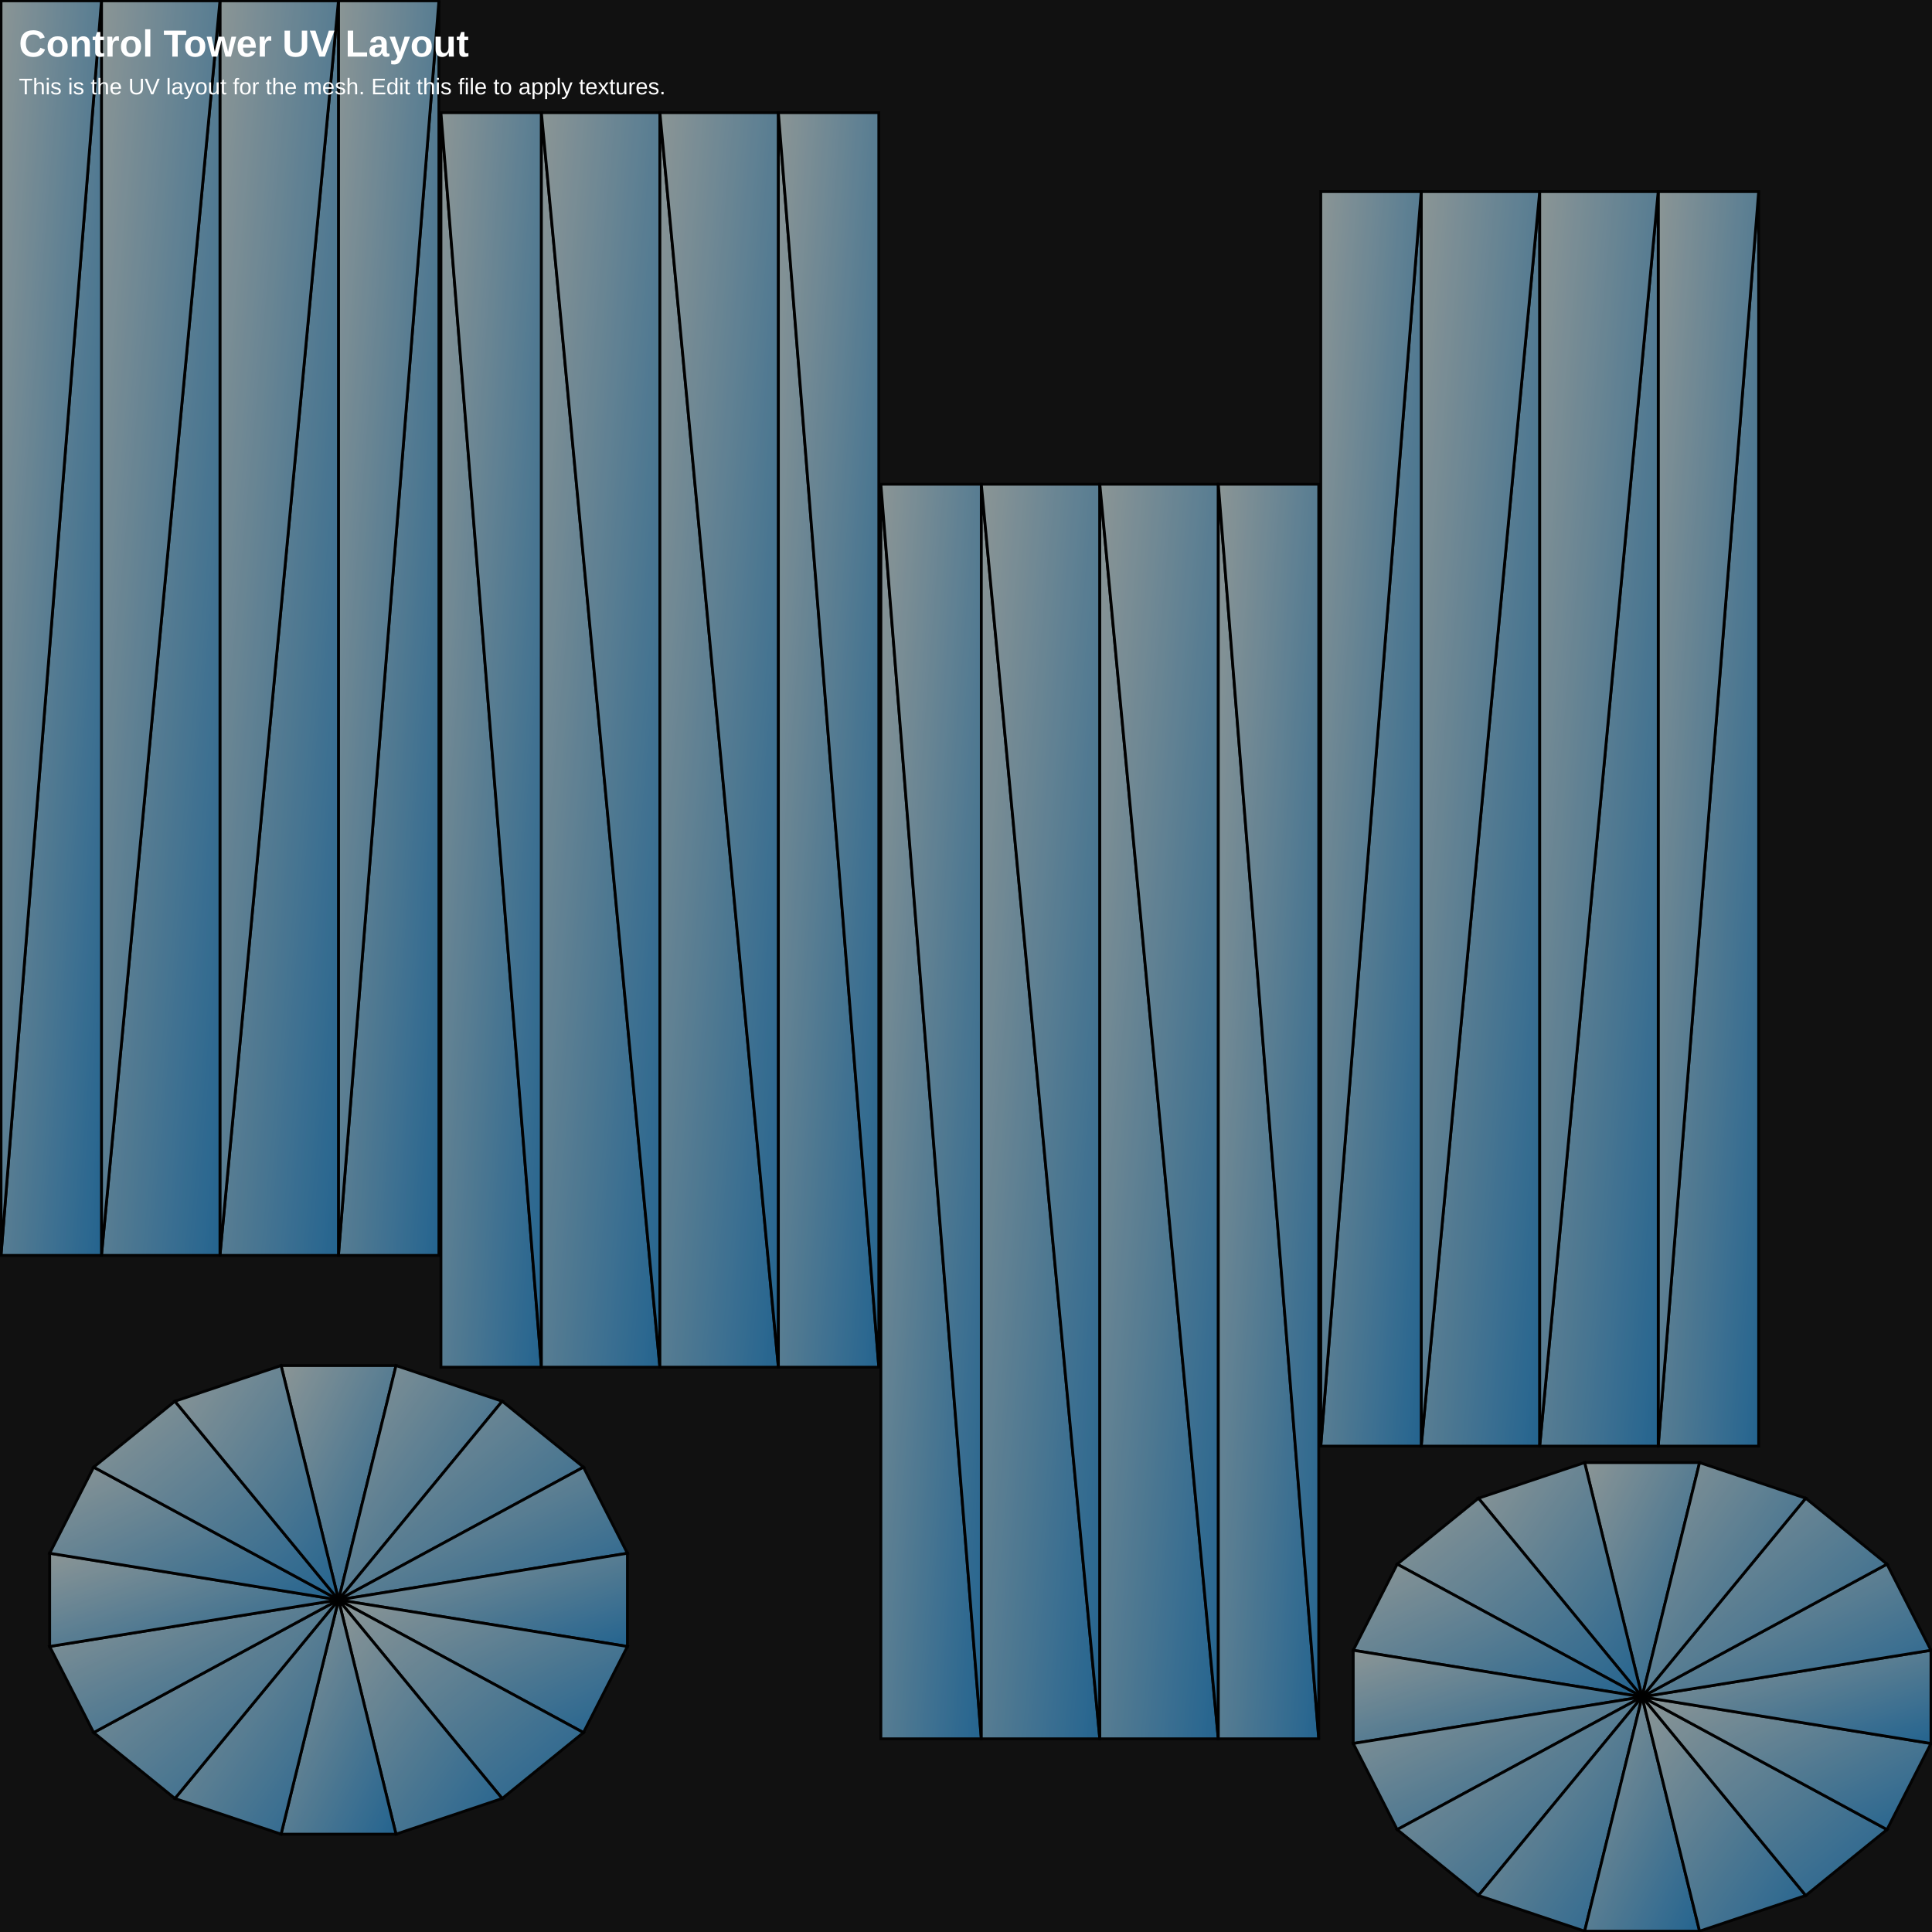
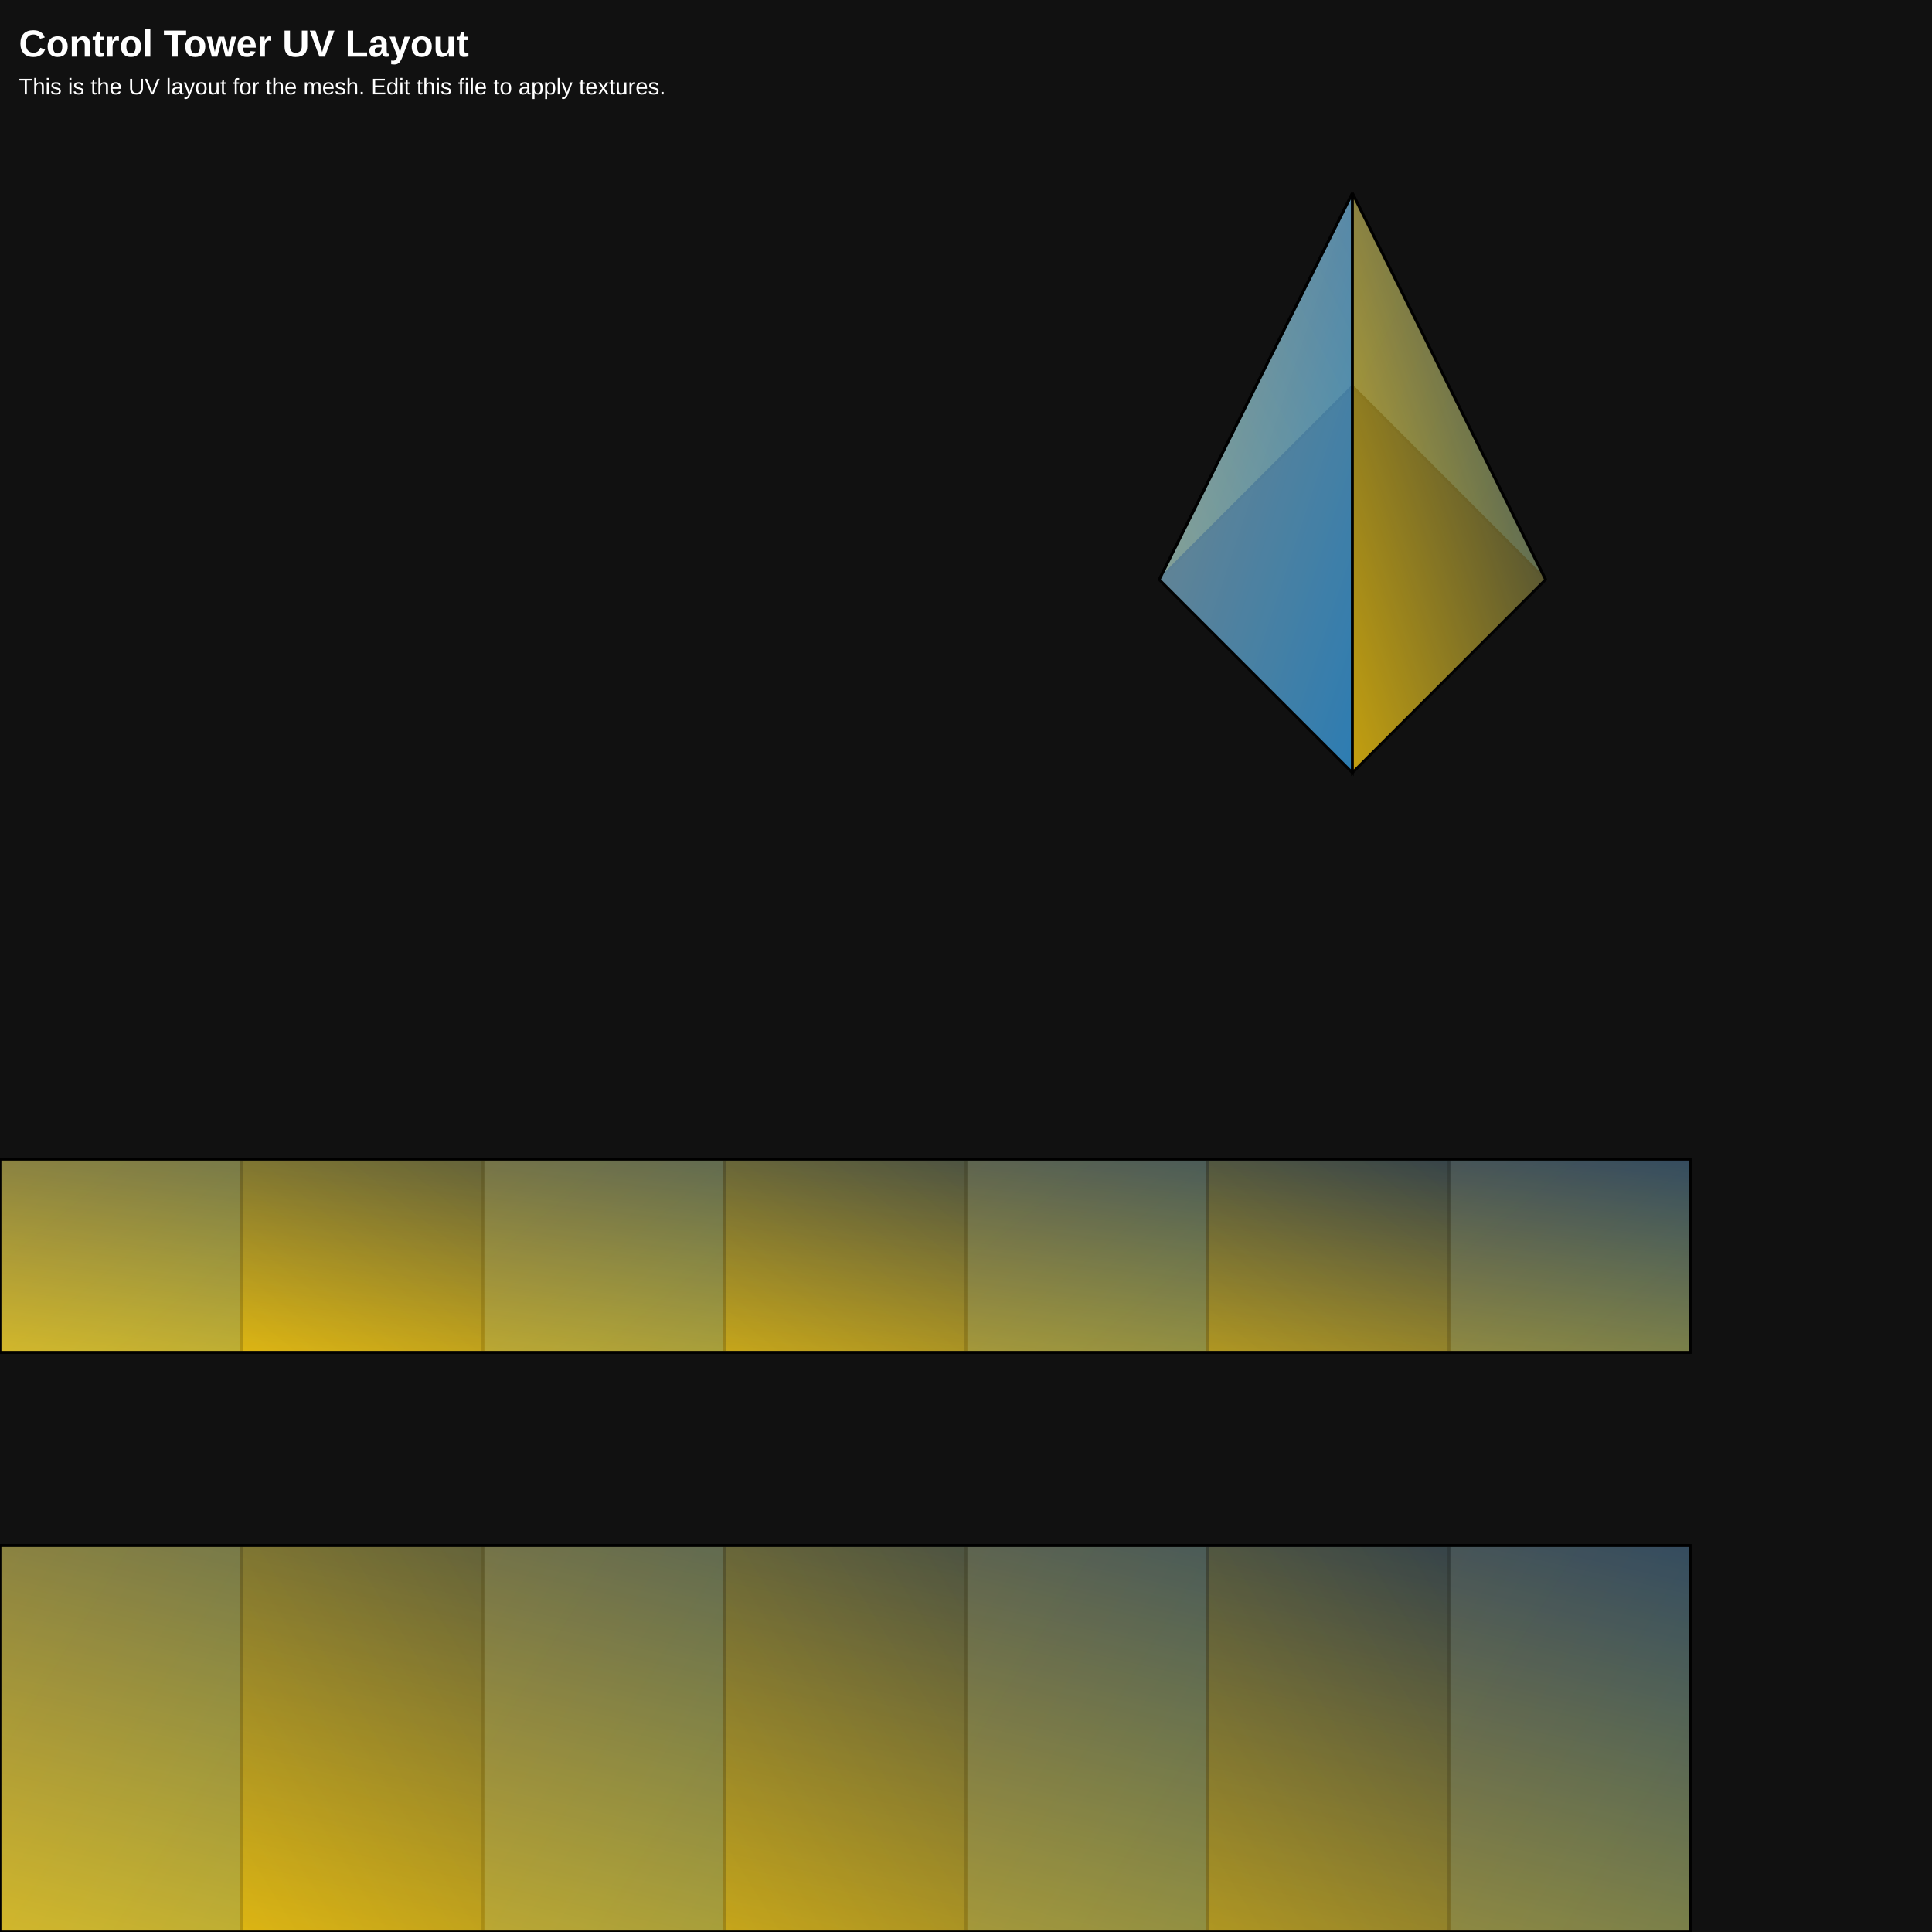
<svg xmlns="http://www.w3.org/2000/svg" width="1024" height="1024">
  <defs>
-     <linearGradient id="semantic_gradient" x1="0%" y1="0%" x2="100%" y2="100%">
-       <stop offset="0%" stop-color="#AAB7B7" />
-       <stop offset="100%" stop-color="#2979AF" />
+     <linearGradient id="primary_gradient" x1="0%" y1="0%" x2="100%" y2="100%">
+       <stop offset="0%" stop-color="#95A5A6" />
+       <stop offset="100%" stop-color="#3498DB" />
+     </linearGradient>
+     <linearGradient id="secondary_gradient" x1="0%" y1="100%" x2="100%" y2="0%">
+       <stop offset="0%" stop-color="#F1C40F" />
+       <stop offset="100%" stop-color="#2C3E50" />
    </linearGradient>
  </defs>
  <rect width="100%" height="100%" fill="#111" />
-   <polygon points="900.803,775.19 870.346,899.377 839.889,775.19" fill="url(#semantic_gradient)" stroke="#000" stroke-width="1.5" opacity="0.8" />
-   <polygon points="816.084,766.475 753.28,766.475 816.084,101.529" fill="url(#semantic_gradient)" stroke="#000" stroke-width="1.5" opacity="0.8" />
-   <polygon points="816.084,101.529 753.28,766.475 753.28,101.529" fill="url(#semantic_gradient)" stroke="#000" stroke-width="1.5" opacity="0.8" />
-   <polygon points="148.985,723.772 209.899,723.772 179.442,847.959" fill="url(#semantic_gradient)" stroke="#000" stroke-width="1.5" opacity="0.8" />
-   <polygon points="839.889,775.19 870.346,899.377 783.613,794.096" fill="url(#semantic_gradient)" stroke="#000" stroke-width="1.5" opacity="0.8" />
-   <polygon points="753.28,766.475 700.038,766.475 753.28,101.529" fill="url(#semantic_gradient)" stroke="#000" stroke-width="1.5" opacity="0.8" />
-   <polygon points="753.28,101.529 700.038,766.475 700.038,101.529" fill="url(#semantic_gradient)" stroke="#000" stroke-width="1.5" opacity="0.8" />
-   <polygon points="209.899,723.772 266.175,742.678 179.442,847.959" fill="url(#semantic_gradient)" stroke="#000" stroke-width="1.5" opacity="0.8" />
-   <polygon points="783.613,794.096 870.346,899.377 740.54,829.031" fill="url(#semantic_gradient)" stroke="#000" stroke-width="1.5" opacity="0.8" />
-   <polygon points="232.63,665.382 179.387,665.382 232.63,0.436" fill="url(#semantic_gradient)" stroke="#000" stroke-width="1.5" opacity="0.8" />
-   <polygon points="232.63,0.436 179.387,665.382 179.387,0.436" fill="url(#semantic_gradient)" stroke="#000" stroke-width="1.5" opacity="0.8" />
-   <polygon points="266.175,742.678 309.248,777.613 179.442,847.959" fill="url(#semantic_gradient)" stroke="#000" stroke-width="1.5" opacity="0.8" />
-   <polygon points="740.54,829.031 870.346,899.377 717.23,874.675" fill="url(#semantic_gradient)" stroke="#000" stroke-width="1.5" opacity="0.8" />
-   <polygon points="179.387,665.382 116.583,665.382 179.387,0.436" fill="url(#semantic_gradient)" stroke="#000" stroke-width="1.5" opacity="0.8" />
-   <polygon points="179.387,0.436 116.583,665.382 116.583,0.436" fill="url(#semantic_gradient)" stroke="#000" stroke-width="1.5" opacity="0.8" />
-   <polygon points="309.248,777.613 332.558,823.257 179.442,847.959" fill="url(#semantic_gradient)" stroke="#000" stroke-width="1.5" opacity="0.8" />
-   <polygon points="717.23,874.675 870.346,899.377 717.23,924.079" fill="url(#semantic_gradient)" stroke="#000" stroke-width="1.5" opacity="0.8" />
-   <polygon points="116.583,665.382 53.78,665.382 116.583,0.436" fill="url(#semantic_gradient)" stroke="#000" stroke-width="1.5" opacity="0.8" />
-   <polygon points="116.583,0.436 53.78,665.382 53.78,0.436" fill="url(#semantic_gradient)" stroke="#000" stroke-width="1.5" opacity="0.8" />
-   <polygon points="332.558,823.257 332.558,872.662 179.442,847.959" fill="url(#semantic_gradient)" stroke="#000" stroke-width="1.5" opacity="0.8" />
-   <polygon points="717.23,924.079 870.346,899.377 740.54,969.724" fill="url(#semantic_gradient)" stroke="#000" stroke-width="1.5" opacity="0.8" />
-   <polygon points="53.78,665.382 0.537,665.382 53.78,0.436" fill="url(#semantic_gradient)" stroke="#000" stroke-width="1.5" opacity="0.8" />
-   <polygon points="53.78,0.436 0.537,665.382 0.537,0.436" fill="url(#semantic_gradient)" stroke="#000" stroke-width="1.5" opacity="0.8" />
-   <polygon points="332.558,872.662 309.248,918.306 179.442,847.959" fill="url(#semantic_gradient)" stroke="#000" stroke-width="1.5" opacity="0.8" />
-   <polygon points="740.54,969.724 870.346,899.377 783.613,1004.658" fill="url(#semantic_gradient)" stroke="#000" stroke-width="1.5" opacity="0.8" />
-   <polygon points="233.704,724.643 286.947,724.643 233.704,59.697" fill="url(#semantic_gradient)" stroke="#000" stroke-width="1.5" opacity="0.8" />
-   <polygon points="233.704,59.697 286.947,724.643 286.947,59.697" fill="url(#semantic_gradient)" stroke="#000" stroke-width="1.5" opacity="0.8" />
-   <polygon points="309.248,918.306 266.175,953.24 179.442,847.959" fill="url(#semantic_gradient)" stroke="#000" stroke-width="1.5" opacity="0.8" />
-   <polygon points="783.613,1004.658 870.346,899.377 839.89,1023.564" fill="url(#semantic_gradient)" stroke="#000" stroke-width="1.5" opacity="0.8" />
-   <polygon points="286.947,724.643 349.75,724.643 286.947,59.697" fill="url(#semantic_gradient)" stroke="#000" stroke-width="1.5" opacity="0.8" />
-   <polygon points="286.947,59.697 349.75,724.643 349.75,59.697" fill="url(#semantic_gradient)" stroke="#000" stroke-width="1.5" opacity="0.8" />
-   <polygon points="266.175,953.24 209.898,972.146 179.442,847.959" fill="url(#semantic_gradient)" stroke="#000" stroke-width="1.5" opacity="0.8" />
-   <polygon points="839.89,1023.564 870.346,899.377 900.803,1023.564" fill="url(#semantic_gradient)" stroke="#000" stroke-width="1.5" opacity="0.8" />
-   <polygon points="349.75,724.643 412.554,724.643 349.75,59.697" fill="url(#semantic_gradient)" stroke="#000" stroke-width="1.5" opacity="0.8" />
-   <polygon points="349.75,59.697 412.554,724.643 412.554,59.697" fill="url(#semantic_gradient)" stroke="#000" stroke-width="1.5" opacity="0.8" />
-   <polygon points="209.898,972.146 148.985,972.146 179.442,847.959" fill="url(#semantic_gradient)" stroke="#000" stroke-width="1.5" opacity="0.8" />
-   <polygon points="900.803,1023.564 870.346,899.377 957.08,1004.658" fill="url(#semantic_gradient)" stroke="#000" stroke-width="1.5" opacity="0.8" />
-   <polygon points="412.554,724.643 465.796,724.643 412.554,59.697" fill="url(#semantic_gradient)" stroke="#000" stroke-width="1.5" opacity="0.8" />
-   <polygon points="412.554,59.697 465.796,724.643 465.796,59.697" fill="url(#semantic_gradient)" stroke="#000" stroke-width="1.5" opacity="0.8" />
-   <polygon points="148.985,972.146 92.708,953.24 179.442,847.959" fill="url(#semantic_gradient)" stroke="#000" stroke-width="1.5" opacity="0.8" />
-   <polygon points="957.08,1004.658 870.346,899.377 1000.152,969.723" fill="url(#semantic_gradient)" stroke="#000" stroke-width="1.5" opacity="0.8" />
-   <polygon points="466.871,921.6 520.113,921.6 466.871,256.654" fill="url(#semantic_gradient)" stroke="#000" stroke-width="1.5" opacity="0.8" />
-   <polygon points="466.871,256.654 520.113,921.6 520.113,256.654" fill="url(#semantic_gradient)" stroke="#000" stroke-width="1.5" opacity="0.8" />
-   <polygon points="92.708,953.24 49.636,918.305 179.442,847.959" fill="url(#semantic_gradient)" stroke="#000" stroke-width="1.5" opacity="0.8" />
-   <polygon points="1000.152,969.723 870.346,899.377 1023.463,924.079" fill="url(#semantic_gradient)" stroke="#000" stroke-width="1.5" opacity="0.8" />
-   <polygon points="520.113,921.6 582.917,921.6 520.113,256.654" fill="url(#semantic_gradient)" stroke="#000" stroke-width="1.5" opacity="0.8" />
-   <polygon points="520.113,256.654 582.917,921.6 582.917,256.654" fill="url(#semantic_gradient)" stroke="#000" stroke-width="1.5" opacity="0.8" />
-   <polygon points="49.636,918.305 26.325,872.661 179.442,847.959" fill="url(#semantic_gradient)" stroke="#000" stroke-width="1.5" opacity="0.8" />
-   <polygon points="1023.463,924.079 870.346,899.377 1023.463,874.675" fill="url(#semantic_gradient)" stroke="#000" stroke-width="1.5" opacity="0.8" />
-   <polygon points="582.917,921.6 645.721,921.6 582.917,256.654" fill="url(#semantic_gradient)" stroke="#000" stroke-width="1.5" opacity="0.8" />
-   <polygon points="582.917,256.654 645.721,921.6 645.721,256.654" fill="url(#semantic_gradient)" stroke="#000" stroke-width="1.5" opacity="0.8" />
-   <polygon points="26.325,872.661 26.325,823.257 179.442,847.959" fill="url(#semantic_gradient)" stroke="#000" stroke-width="1.5" opacity="0.8" />
-   <polygon points="1023.463,874.675 870.346,899.377 1000.152,829.03" fill="url(#semantic_gradient)" stroke="#000" stroke-width="1.5" opacity="0.8" />
-   <polygon points="645.721,921.6 698.963,921.6 645.721,256.654" fill="url(#semantic_gradient)" stroke="#000" stroke-width="1.5" opacity="0.8" />
-   <polygon points="645.721,256.654 698.963,921.6 698.963,256.654" fill="url(#semantic_gradient)" stroke="#000" stroke-width="1.5" opacity="0.8" />
-   <polygon points="26.325,823.257 49.636,777.613 179.442,847.959" fill="url(#semantic_gradient)" stroke="#000" stroke-width="1.5" opacity="0.8" />
-   <polygon points="1000.152,829.03 870.346,899.377 957.08,794.096" fill="url(#semantic_gradient)" stroke="#000" stroke-width="1.5" opacity="0.8" />
-   <polygon points="932.13,766.475 878.888,766.475 932.13,101.529" fill="url(#semantic_gradient)" stroke="#000" stroke-width="1.5" opacity="0.8" />
-   <polygon points="932.13,101.529 878.888,766.475 878.888,101.529" fill="url(#semantic_gradient)" stroke="#000" stroke-width="1.5" opacity="0.8" />
-   <polygon points="49.636,777.613 92.708,742.678 179.442,847.959" fill="url(#semantic_gradient)" stroke="#000" stroke-width="1.5" opacity="0.8" />
-   <polygon points="957.08,794.096 870.346,899.377 900.803,775.19" fill="url(#semantic_gradient)" stroke="#000" stroke-width="1.5" opacity="0.8" />
-   <polygon points="878.888,766.475 816.084,766.475 878.888,101.529" fill="url(#semantic_gradient)" stroke="#000" stroke-width="1.5" opacity="0.8" />
-   <polygon points="878.888,101.529 816.084,766.475 816.084,101.529" fill="url(#semantic_gradient)" stroke="#000" stroke-width="1.5" opacity="0.8" />
-   <polygon points="92.708,742.678 148.985,723.772 179.442,847.959" fill="url(#semantic_gradient)" stroke="#000" stroke-width="1.5" opacity="0.8" />
+   <polygon points="512.00,1024.00 128.00,1024.00 0.00,1024.00" fill="url(#primary_gradient)" stroke="#000" stroke-width="1.5" opacity="0.8" />
+   <polygon points="512.00,819.20 0.00,819.20 128.00,819.20" fill="url(#secondary_gradient)" stroke="#000" stroke-width="1.5" opacity="0.8" />
+   <polygon points="0.00,1024.00 128.00,1024.00 128.00,819.20 0.00,819.20" fill="url(#primary_gradient)" stroke="#000" stroke-width="1.5" opacity="0.8" />
+   <polygon points="512.00,1024.00 256.00,1024.00 128.00,1024.00" fill="url(#secondary_gradient)" stroke="#000" stroke-width="1.5" opacity="0.8" />
+   <polygon points="512.00,819.20 128.00,819.20 256.00,819.20" fill="url(#primary_gradient)" stroke="#000" stroke-width="1.5" opacity="0.8" />
+   <polygon points="128.00,1024.00 256.00,1024.00 256.00,819.20 128.00,819.20" fill="url(#secondary_gradient)" stroke="#000" stroke-width="1.5" opacity="0.8" />
+   <polygon points="512.00,1024.00 384.00,1024.00 256.00,1024.00" fill="url(#primary_gradient)" stroke="#000" stroke-width="1.5" opacity="0.8" />
+   <polygon points="512.00,819.20 256.00,819.20 384.00,819.20" fill="url(#secondary_gradient)" stroke="#000" stroke-width="1.5" opacity="0.8" />
+   <polygon points="256.00,1024.00 384.00,1024.00 384.00,819.20 256.00,819.20" fill="url(#primary_gradient)" stroke="#000" stroke-width="1.5" opacity="0.8" />
+   <polygon points="512.00,1024.00 512.00,1024.00 384.00,1024.00" fill="url(#secondary_gradient)" stroke="#000" stroke-width="1.5" opacity="0.8" />
+   <polygon points="512.00,819.20 384.00,819.20 512.00,819.20" fill="url(#primary_gradient)" stroke="#000" stroke-width="1.5" opacity="0.8" />
+   <polygon points="384.00,1024.00 512.00,1024.00 512.00,819.20 384.00,819.20" fill="url(#secondary_gradient)" stroke="#000" stroke-width="1.5" opacity="0.8" />
+   <polygon points="512.00,1024.00 640.00,1024.00 512.00,1024.00" fill="url(#primary_gradient)" stroke="#000" stroke-width="1.5" opacity="0.8" />
+   <polygon points="512.00,819.20 512.00,819.20 640.00,819.20" fill="url(#secondary_gradient)" stroke="#000" stroke-width="1.5" opacity="0.8" />
+   <polygon points="512.00,1024.00 640.00,1024.00 640.00,819.20 512.00,819.20" fill="url(#primary_gradient)" stroke="#000" stroke-width="1.5" opacity="0.8" />
+   <polygon points="512.00,1024.00 768.00,1024.00 640.00,1024.00" fill="url(#secondary_gradient)" stroke="#000" stroke-width="1.5" opacity="0.8" />
+   <polygon points="512.00,819.20 640.00,819.20 768.00,819.20" fill="url(#primary_gradient)" stroke="#000" stroke-width="1.5" opacity="0.8" />
+   <polygon points="640.00,1024.00 768.00,1024.00 768.00,819.20 640.00,819.20" fill="url(#secondary_gradient)" stroke="#000" stroke-width="1.5" opacity="0.8" />
+   <polygon points="512.00,1024.00 896.00,1024.00 768.00,1024.00" fill="url(#primary_gradient)" stroke="#000" stroke-width="1.5" opacity="0.8" />
+   <polygon points="512.00,819.20 768.00,819.20 896.00,819.20" fill="url(#secondary_gradient)" stroke="#000" stroke-width="1.5" opacity="0.8" />
+   <polygon points="768.00,1024.00 896.00,1024.00 896.00,819.20 768.00,819.20" fill="url(#primary_gradient)" stroke="#000" stroke-width="1.5" opacity="0.8" />
+   <polygon points="512.00,1024.00 0.00,1024.00 896.00,1024.00" fill="url(#secondary_gradient)" stroke="#000" stroke-width="1.5" opacity="0.8" />
+   <polygon points="512.00,819.20 896.00,819.20 0.00,819.20" fill="url(#primary_gradient)" stroke="#000" stroke-width="1.5" opacity="0.8" />
+   <polygon points="896.00,1024.00 0.00,1024.00 0.00,819.20 896.00,819.20" fill="url(#secondary_gradient)" stroke="#000" stroke-width="1.5" opacity="0.8" />
+   <polygon points="0.00,716.80 128.00,716.80 0.00,716.80" fill="url(#primary_gradient)" stroke="#000" stroke-width="1.5" opacity="0.8" />
+   <polygon points="0.00,614.40 0.00,614.40 128.00,614.40" fill="url(#secondary_gradient)" stroke="#000" stroke-width="1.5" opacity="0.8" />
+   <polygon points="0.00,716.80 128.00,716.80 128.00,614.40 0.00,614.40" fill="url(#primary_gradient)" stroke="#000" stroke-width="1.5" opacity="0.8" />
+   <polygon points="0.00,716.80 256.00,716.80 128.00,716.80" fill="url(#secondary_gradient)" stroke="#000" stroke-width="1.5" opacity="0.8" />
+   <polygon points="0.00,614.40 128.00,614.40 256.00,614.40" fill="url(#primary_gradient)" stroke="#000" stroke-width="1.5" opacity="0.8" />
+   <polygon points="128.00,716.80 256.00,716.80 256.00,614.40 128.00,614.40" fill="url(#secondary_gradient)" stroke="#000" stroke-width="1.5" opacity="0.8" />
+   <polygon points="0.00,716.80 384.00,716.80 256.00,716.80" fill="url(#primary_gradient)" stroke="#000" stroke-width="1.5" opacity="0.8" />
+   <polygon points="0.00,614.40 256.00,614.40 384.00,614.40" fill="url(#secondary_gradient)" stroke="#000" stroke-width="1.5" opacity="0.8" />
+   <polygon points="256.00,716.80 384.00,716.80 384.00,614.40 256.00,614.40" fill="url(#primary_gradient)" stroke="#000" stroke-width="1.5" opacity="0.8" />
+   <polygon points="0.00,716.80 512.00,716.80 384.00,716.80" fill="url(#secondary_gradient)" stroke="#000" stroke-width="1.5" opacity="0.8" />
+   <polygon points="0.00,614.40 384.00,614.40 512.00,614.40" fill="url(#primary_gradient)" stroke="#000" stroke-width="1.5" opacity="0.8" />
+   <polygon points="384.00,716.80 512.00,716.80 512.00,614.40 384.00,614.40" fill="url(#secondary_gradient)" stroke="#000" stroke-width="1.5" opacity="0.8" />
+   <polygon points="0.00,716.80 640.00,716.80 512.00,716.80" fill="url(#primary_gradient)" stroke="#000" stroke-width="1.5" opacity="0.8" />
+   <polygon points="0.00,614.40 512.00,614.40 640.00,614.40" fill="url(#secondary_gradient)" stroke="#000" stroke-width="1.5" opacity="0.8" />
+   <polygon points="512.00,716.80 640.00,716.80 640.00,614.40 512.00,614.40" fill="url(#primary_gradient)" stroke="#000" stroke-width="1.5" opacity="0.8" />
+   <polygon points="0.00,716.80 768.00,716.80 640.00,716.80" fill="url(#secondary_gradient)" stroke="#000" stroke-width="1.5" opacity="0.8" />
+   <polygon points="0.00,614.40 640.00,614.40 768.00,614.40" fill="url(#primary_gradient)" stroke="#000" stroke-width="1.5" opacity="0.8" />
+   <polygon points="640.00,716.80 768.00,716.80 768.00,614.40 640.00,614.40" fill="url(#secondary_gradient)" stroke="#000" stroke-width="1.5" opacity="0.8" />
+   <polygon points="0.00,716.80 896.00,716.80 768.00,716.80" fill="url(#primary_gradient)" stroke="#000" stroke-width="1.5" opacity="0.8" />
+   <polygon points="0.00,614.40 768.00,614.40 896.00,614.40" fill="url(#secondary_gradient)" stroke="#000" stroke-width="1.5" opacity="0.8" />
+   <polygon points="768.00,716.80 896.00,716.80 896.00,614.40 768.00,614.40" fill="url(#primary_gradient)" stroke="#000" stroke-width="1.5" opacity="0.8" />
+   <polygon points="0.00,716.80 0.00,716.80 896.00,716.80" fill="url(#secondary_gradient)" stroke="#000" stroke-width="1.5" opacity="0.8" />
+   <polygon points="0.00,614.40 896.00,614.40 0.00,614.40" fill="url(#primary_gradient)" stroke="#000" stroke-width="1.5" opacity="0.8" />
+   <polygon points="896.00,716.80 0.00,716.80 0.00,614.40 896.00,614.40" fill="url(#secondary_gradient)" stroke="#000" stroke-width="1.5" opacity="0.8" />
+   <polygon points="819.20,307.20 716.80,204.80 716.80,102.40" fill="url(#primary_gradient)" stroke="#000" stroke-width="1.5" opacity="0.8" />
+   <polygon points="716.80,204.80 614.40,307.20 716.80,102.40" fill="url(#secondary_gradient)" stroke="#000" stroke-width="1.5" opacity="0.8" />
+   <polygon points="614.40,307.20 716.80,409.60 716.80,102.40" fill="url(#primary_gradient)" stroke="#000" stroke-width="1.5" opacity="0.8" />
+   <polygon points="716.80,409.60 819.20,307.20 716.80,102.40" fill="url(#secondary_gradient)" stroke="#000" stroke-width="1.5" opacity="0.8" />
  <text x="10" y="30" fill="white" font-family="Arial" font-size="20" font-weight="bold">Control Tower UV Layout</text>
  <text x="10" y="50" fill="#fff" font-family="Arial" font-size="12">This is the UV layout for the mesh. Edit this file to apply textures.</text>
</svg>
